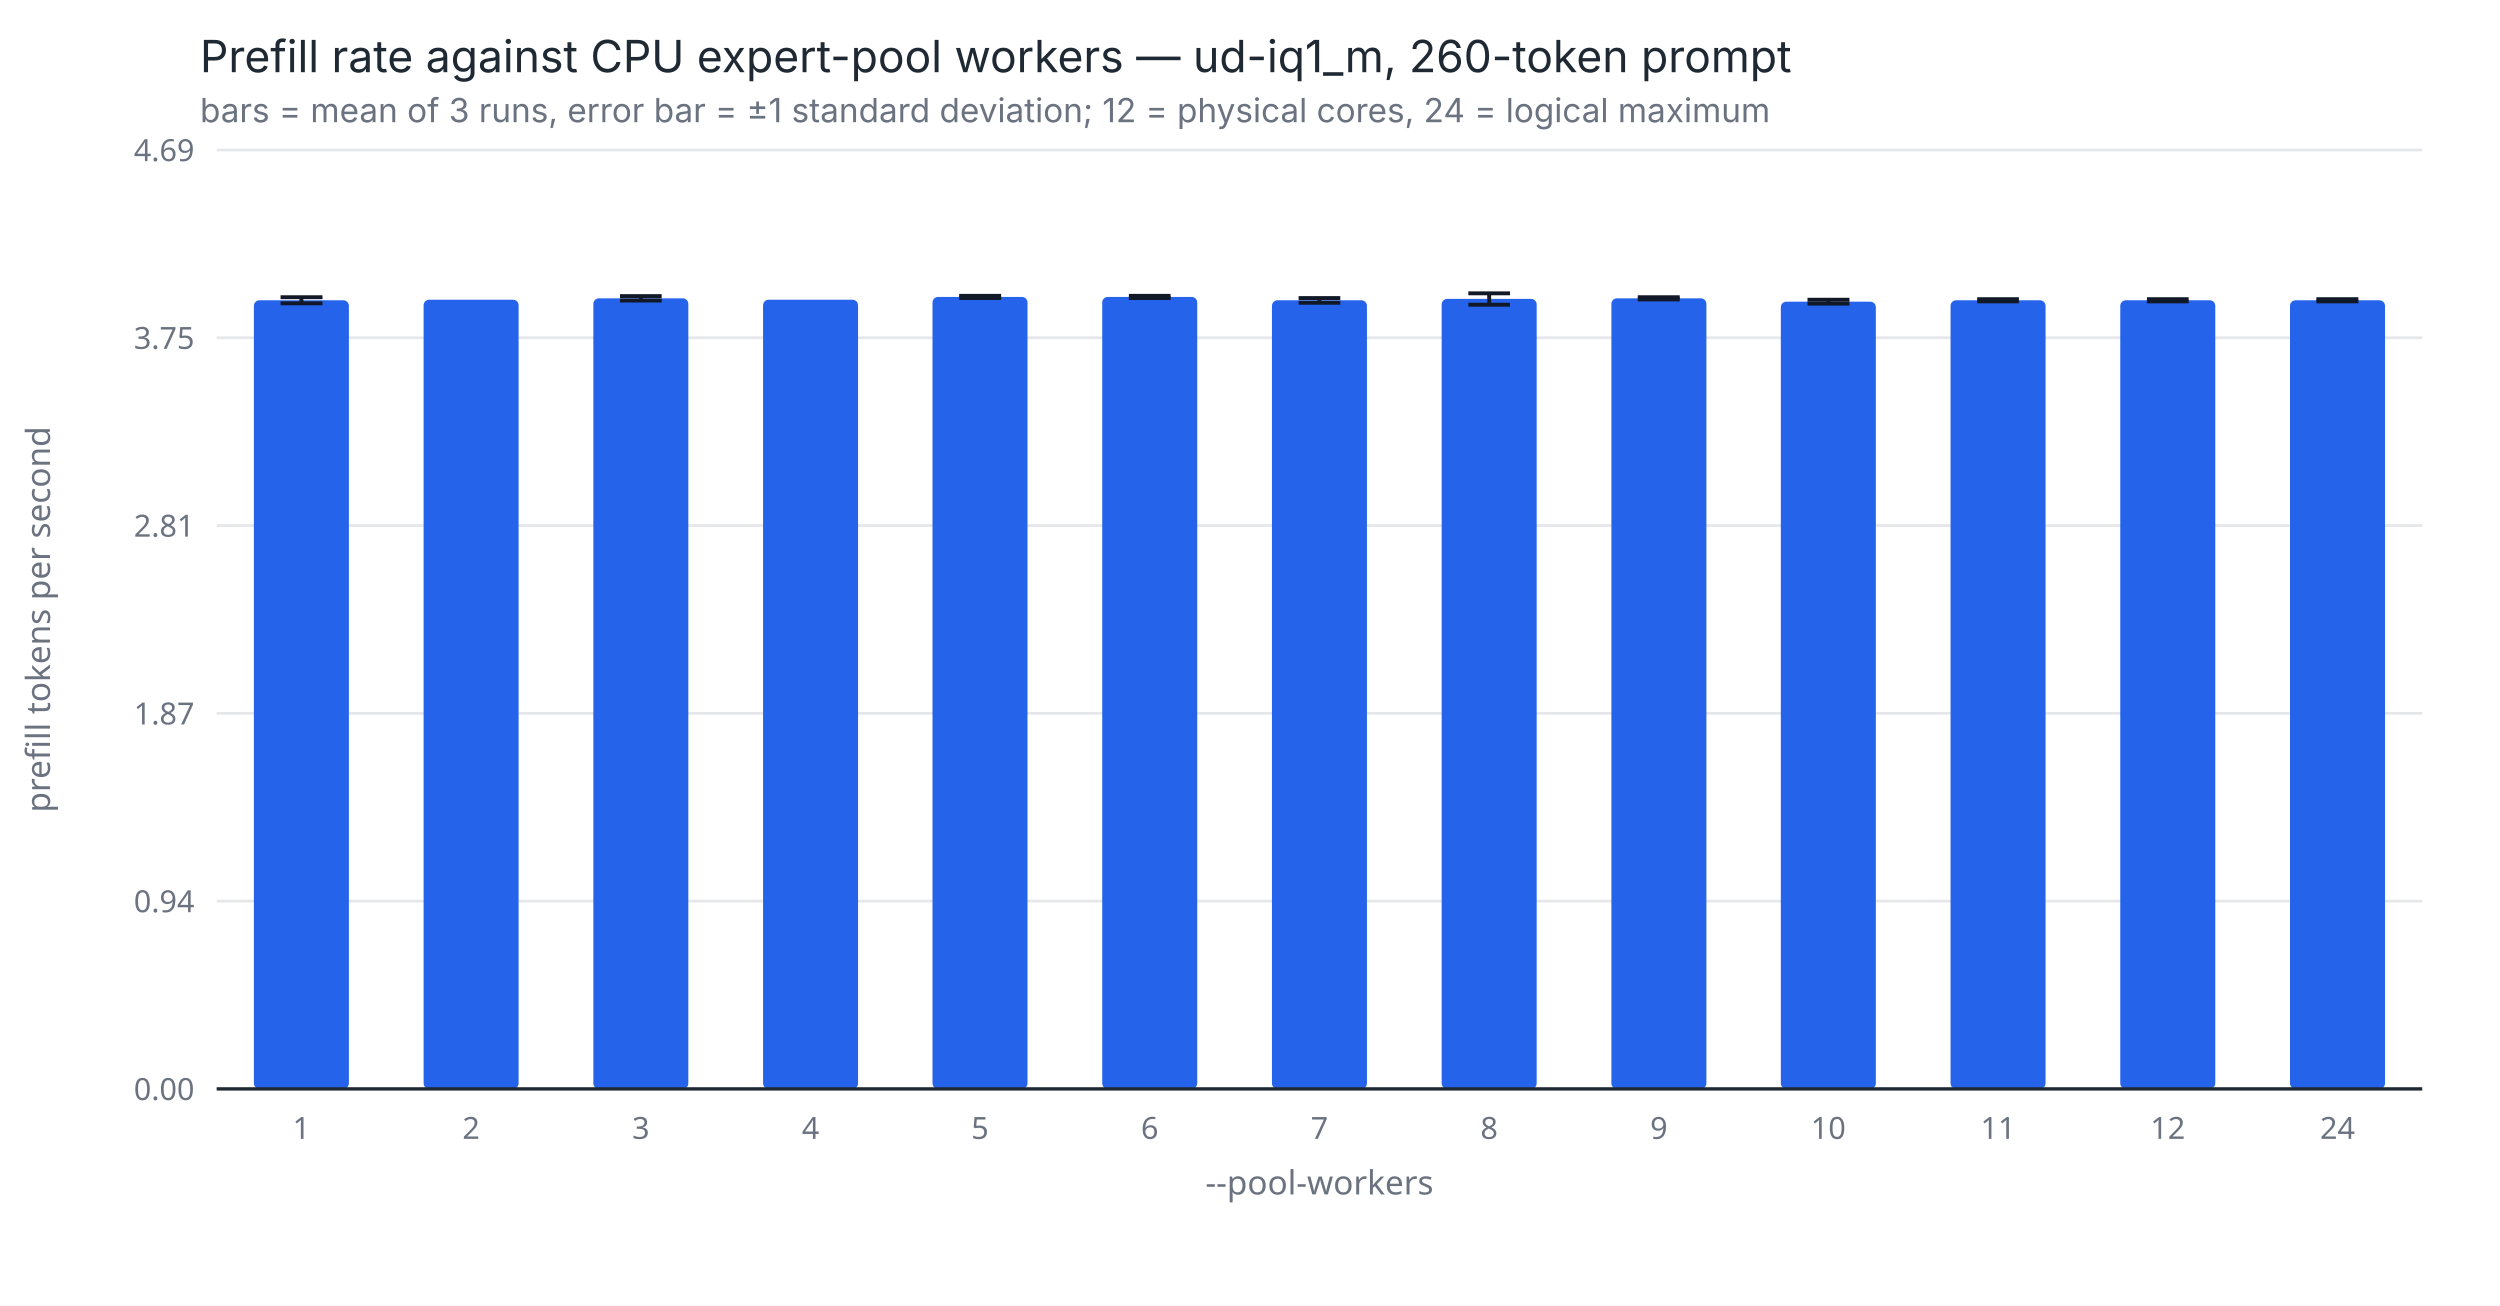
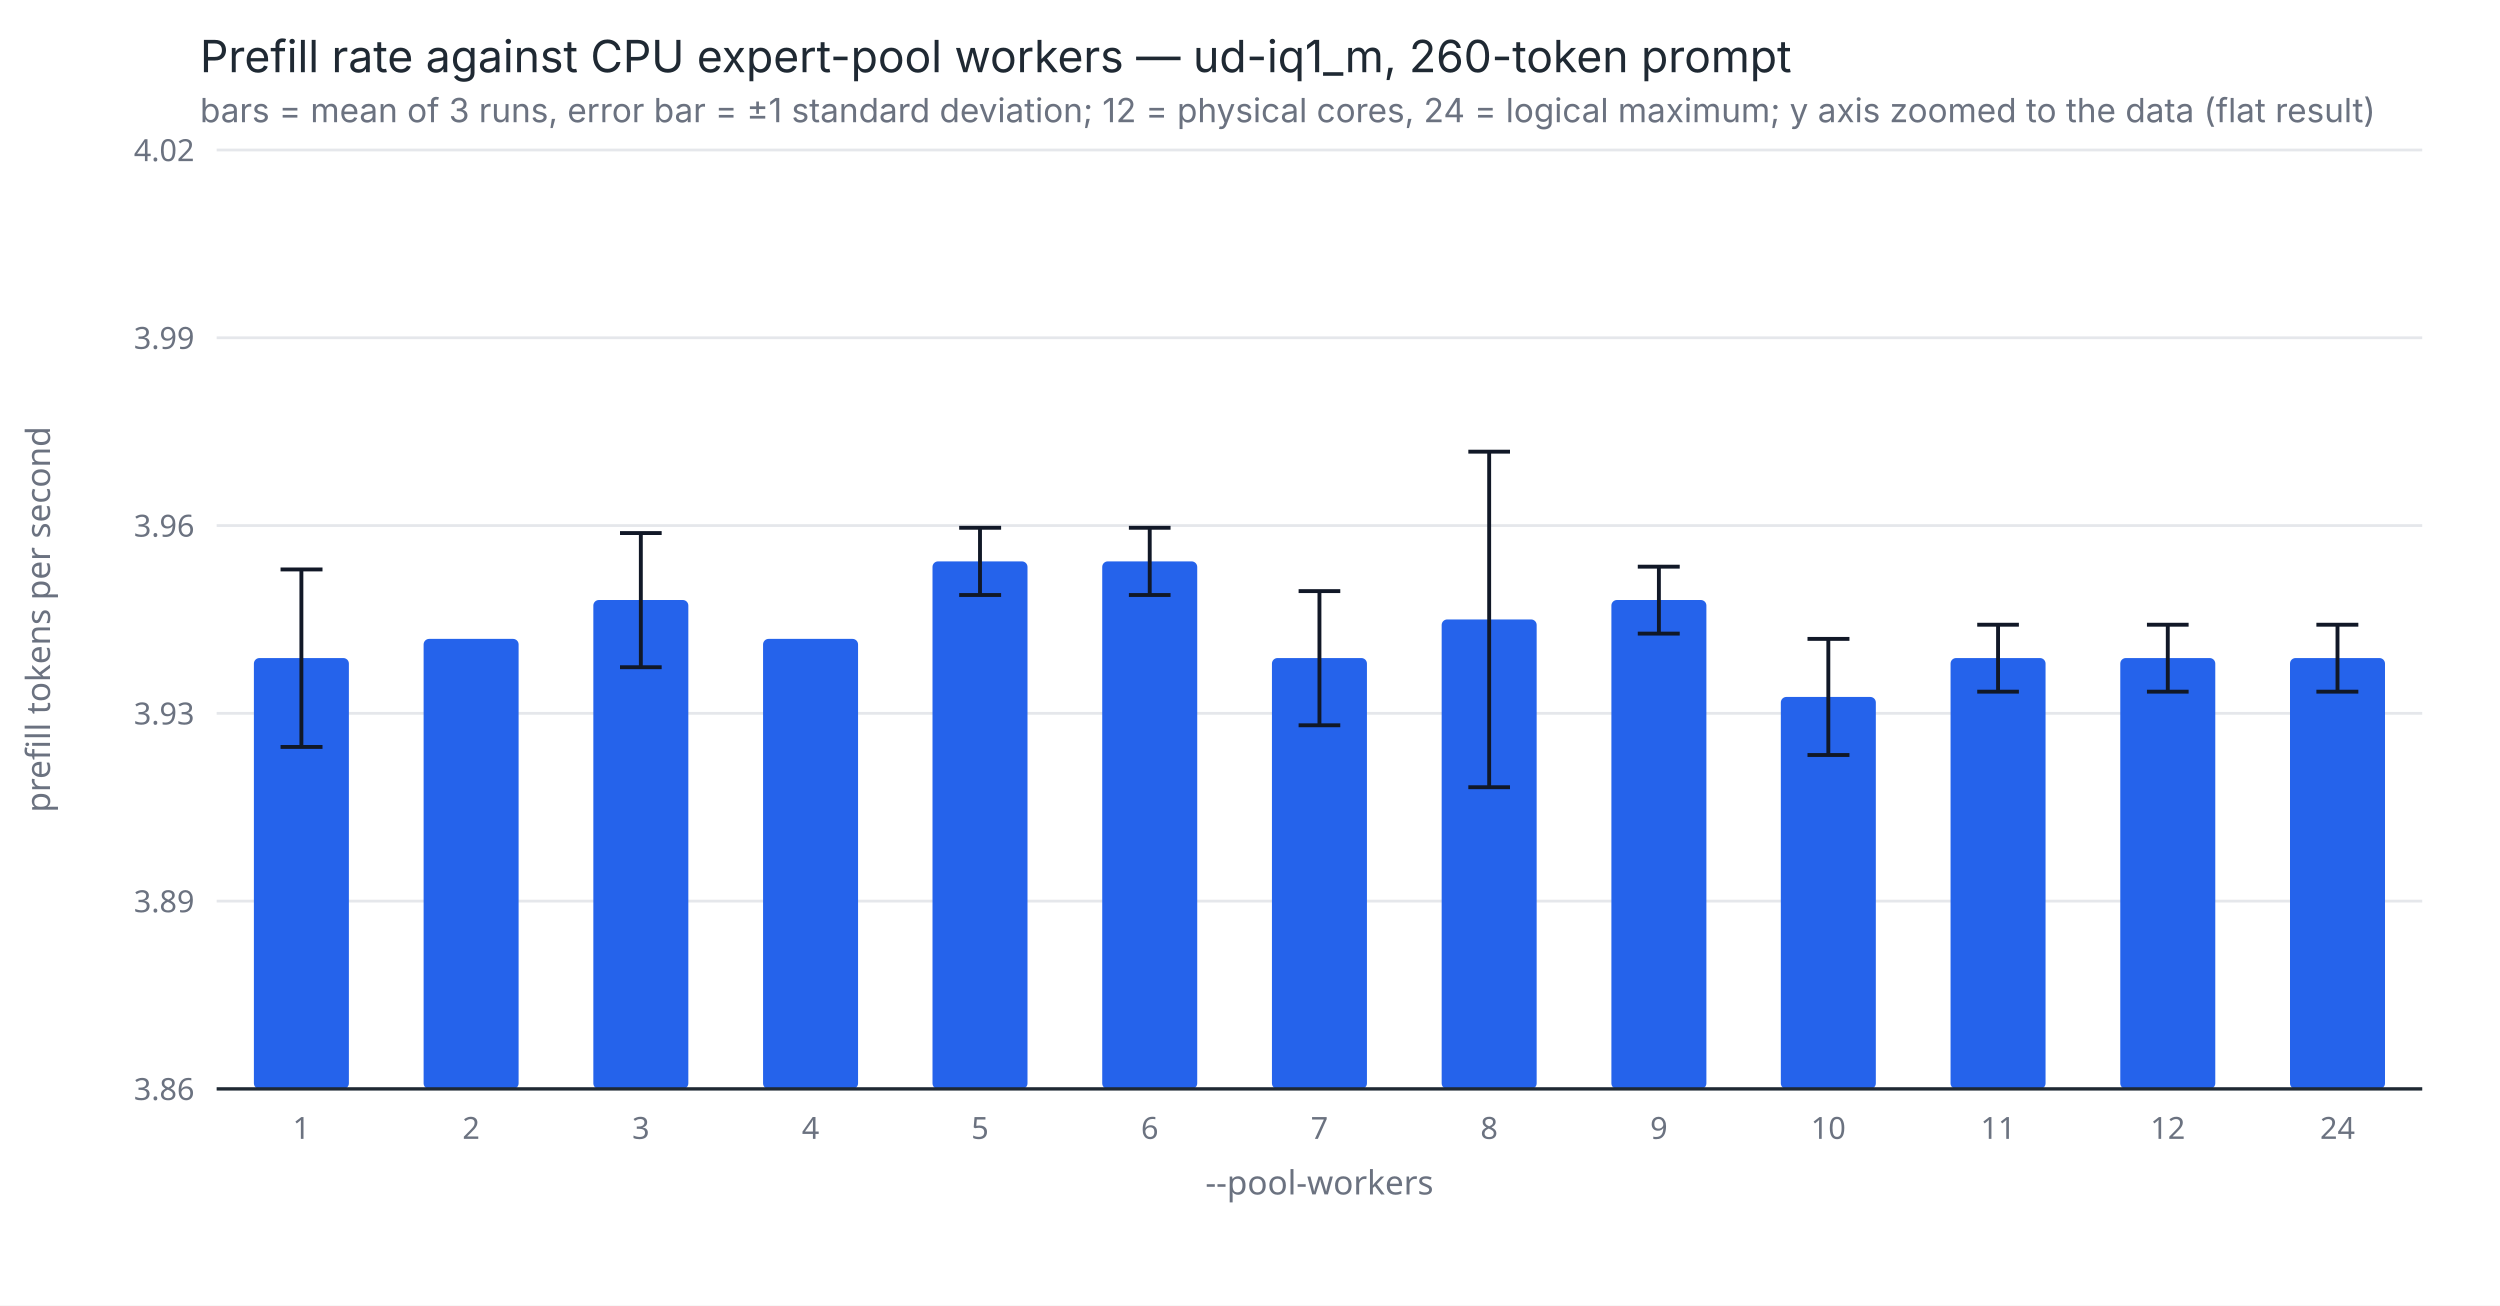
<svg xmlns="http://www.w3.org/2000/svg" width="900" height="470" viewBox="0 0 900 470" role="img">
  <rect width="900" height="470" fill="#ffffff" />
  <text x="72" y="26" font-family="system-ui,-apple-system,Segoe UI,sans-serif" font-size="16" fill="#1f2933">Prefill rate against CPU expert-pool workers — ud-iq1_m, 260-token prompt</text>
-   <text x="72" y="44" font-family="system-ui,-apple-system,Segoe UI,sans-serif" font-size="12" fill="#6b7280">bars = mean of 3 runs, error bar = ±1 standard deviation; 12 = physical cores, 24 = logical maximum</text>
+   <text x="72" y="44" font-family="system-ui,-apple-system,Segoe UI,sans-serif" font-size="12" fill="#6b7280">bars = mean of 3 runs, error bar = ±1 standard deviation; 12 = physical cores, 24 = logical maximum; y axis zoomed to the data (flat result)</text>
  <line x1="78" y1="392.0" x2="872" y2="392.0" stroke="#e5e7eb" stroke-width="1" />
-   <text x="70" y="396.0" text-anchor="end" font-family="system-ui,sans-serif" font-size="11" fill="#6b7280">0.00</text>
+   <text x="70" y="396.0" text-anchor="end" font-family="system-ui,sans-serif" font-size="11" fill="#6b7280">3.86</text>
  <line x1="78" y1="324.4" x2="872" y2="324.4" stroke="#e5e7eb" stroke-width="1" />
-   <text x="70" y="328.4" text-anchor="end" font-family="system-ui,sans-serif" font-size="11" fill="#6b7280">0.94</text>
+   <text x="70" y="328.4" text-anchor="end" font-family="system-ui,sans-serif" font-size="11" fill="#6b7280">3.89</text>
  <line x1="78" y1="256.8" x2="872" y2="256.8" stroke="#e5e7eb" stroke-width="1" />
-   <text x="70" y="260.8" text-anchor="end" font-family="system-ui,sans-serif" font-size="11" fill="#6b7280">1.87</text>
+   <text x="70" y="260.8" text-anchor="end" font-family="system-ui,sans-serif" font-size="11" fill="#6b7280">3.93</text>
  <line x1="78" y1="189.2" x2="872" y2="189.2" stroke="#e5e7eb" stroke-width="1" />
-   <text x="70" y="193.2" text-anchor="end" font-family="system-ui,sans-serif" font-size="11" fill="#6b7280">2.81</text>
+   <text x="70" y="193.2" text-anchor="end" font-family="system-ui,sans-serif" font-size="11" fill="#6b7280">3.96</text>
  <line x1="78" y1="121.6" x2="872" y2="121.6" stroke="#e5e7eb" stroke-width="1" />
-   <text x="70" y="125.6" text-anchor="end" font-family="system-ui,sans-serif" font-size="11" fill="#6b7280">3.75</text>
+   <text x="70" y="125.6" text-anchor="end" font-family="system-ui,sans-serif" font-size="11" fill="#6b7280">3.99</text>
  <line x1="78" y1="54.0" x2="872" y2="54.0" stroke="#e5e7eb" stroke-width="1" />
-   <text x="70" y="58.0" text-anchor="end" font-family="system-ui,sans-serif" font-size="11" fill="#6b7280">4.69</text>
+   <text x="70" y="58.0" text-anchor="end" font-family="system-ui,sans-serif" font-size="11" fill="#6b7280">4.02</text>
  <text x="18" y="223.0" transform="rotate(-90 18 223.0)" text-anchor="middle" font-family="system-ui,sans-serif" font-size="12" fill="#6b7280">prefill tokens per second</text>
-   <rect x="91.4" y="108.1" width="34.2" height="283.9" fill="#2563eb" rx="2" />
-   <line x1="108.5" y1="109.2" x2="108.5" y2="107.0" stroke="#111827" stroke-width="1.4" />
-   <line x1="101.0" y1="109.2" x2="116.1" y2="109.2" stroke="#111827" stroke-width="1.4" />
-   <line x1="101.0" y1="107.0" x2="116.1" y2="107.0" stroke="#111827" stroke-width="1.4" />
+   <rect x="91.4" y="236.9" width="34.2" height="155.1" fill="#2563eb" rx="2" />
+   <line x1="108.5" y1="268.9" x2="108.5" y2="205.0" stroke="#111827" stroke-width="1.4" />
+   <line x1="101.0" y1="268.9" x2="116.1" y2="268.9" stroke="#111827" stroke-width="1.4" />
+   <line x1="101.0" y1="205.0" x2="116.1" y2="205.0" stroke="#111827" stroke-width="1.4" />
  <text x="108.5" y="410" text-anchor="middle" font-family="system-ui,sans-serif" font-size="11" fill="#6b7280">1</text>
-   <rect x="152.5" y="107.9" width="34.2" height="284.1" fill="#2563eb" rx="2" />
+   <rect x="152.5" y="230.0" width="34.2" height="162.0" fill="#2563eb" rx="2" />
  <text x="169.6" y="410" text-anchor="middle" font-family="system-ui,sans-serif" font-size="11" fill="#6b7280">2</text>
-   <rect x="213.6" y="107.4" width="34.2" height="284.6" fill="#2563eb" rx="2" />
-   <line x1="230.7" y1="108.2" x2="230.7" y2="106.6" stroke="#111827" stroke-width="1.4" />
-   <line x1="223.2" y1="108.2" x2="238.2" y2="108.2" stroke="#111827" stroke-width="1.4" />
-   <line x1="223.2" y1="106.6" x2="238.2" y2="106.6" stroke="#111827" stroke-width="1.4" />
+   <rect x="213.6" y="216.0" width="34.2" height="176.0" fill="#2563eb" rx="2" />
+   <line x1="230.7" y1="240.2" x2="230.7" y2="191.9" stroke="#111827" stroke-width="1.4" />
+   <line x1="223.2" y1="240.2" x2="238.2" y2="240.2" stroke="#111827" stroke-width="1.4" />
+   <line x1="223.2" y1="191.9" x2="238.2" y2="191.9" stroke="#111827" stroke-width="1.4" />
  <text x="230.7" y="410" text-anchor="middle" font-family="system-ui,sans-serif" font-size="11" fill="#6b7280">3</text>
-   <rect x="274.7" y="107.9" width="34.2" height="284.1" fill="#2563eb" rx="2" />
+   <rect x="274.7" y="230.0" width="34.2" height="162.0" fill="#2563eb" rx="2" />
  <text x="291.8" y="410" text-anchor="middle" font-family="system-ui,sans-serif" font-size="11" fill="#6b7280">4</text>
-   <rect x="335.7" y="106.9" width="34.2" height="285.1" fill="#2563eb" rx="2" />
-   <line x1="352.8" y1="107.3" x2="352.8" y2="106.5" stroke="#111827" stroke-width="1.4" />
-   <line x1="345.3" y1="107.3" x2="360.4" y2="107.3" stroke="#111827" stroke-width="1.4" />
-   <line x1="345.3" y1="106.5" x2="360.4" y2="106.5" stroke="#111827" stroke-width="1.4" />
+   <rect x="335.7" y="202.1" width="34.2" height="189.9" fill="#2563eb" rx="2" />
+   <line x1="352.8" y1="214.2" x2="352.8" y2="190.0" stroke="#111827" stroke-width="1.4" />
+   <line x1="345.3" y1="214.2" x2="360.4" y2="214.2" stroke="#111827" stroke-width="1.4" />
+   <line x1="345.3" y1="190.0" x2="360.4" y2="190.0" stroke="#111827" stroke-width="1.4" />
  <text x="352.8" y="410" text-anchor="middle" font-family="system-ui,sans-serif" font-size="11" fill="#6b7280">5</text>
-   <rect x="396.8" y="106.9" width="34.2" height="285.1" fill="#2563eb" rx="2" />
-   <line x1="413.9" y1="107.3" x2="413.9" y2="106.5" stroke="#111827" stroke-width="1.4" />
-   <line x1="406.4" y1="107.3" x2="421.4" y2="107.3" stroke="#111827" stroke-width="1.4" />
-   <line x1="406.4" y1="106.5" x2="421.4" y2="106.5" stroke="#111827" stroke-width="1.4" />
+   <rect x="396.8" y="202.1" width="34.2" height="189.9" fill="#2563eb" rx="2" />
+   <line x1="413.9" y1="214.2" x2="413.9" y2="190.0" stroke="#111827" stroke-width="1.4" />
+   <line x1="406.4" y1="214.2" x2="421.4" y2="214.2" stroke="#111827" stroke-width="1.4" />
+   <line x1="406.4" y1="190.0" x2="421.4" y2="190.0" stroke="#111827" stroke-width="1.4" />
  <text x="413.9" y="410" text-anchor="middle" font-family="system-ui,sans-serif" font-size="11" fill="#6b7280">6</text>
-   <rect x="457.9" y="108.1" width="34.2" height="283.9" fill="#2563eb" rx="2" />
-   <line x1="475.0" y1="109.0" x2="475.0" y2="107.3" stroke="#111827" stroke-width="1.4" />
-   <line x1="467.5" y1="109.0" x2="482.5" y2="109.0" stroke="#111827" stroke-width="1.4" />
-   <line x1="467.5" y1="107.3" x2="482.5" y2="107.3" stroke="#111827" stroke-width="1.4" />
+   <rect x="457.9" y="236.9" width="34.2" height="155.1" fill="#2563eb" rx="2" />
+   <line x1="475.0" y1="261.1" x2="475.0" y2="212.8" stroke="#111827" stroke-width="1.4" />
+   <line x1="467.5" y1="261.1" x2="482.5" y2="261.1" stroke="#111827" stroke-width="1.4" />
+   <line x1="467.5" y1="212.8" x2="482.5" y2="212.8" stroke="#111827" stroke-width="1.4" />
  <text x="475.0" y="410" text-anchor="middle" font-family="system-ui,sans-serif" font-size="11" fill="#6b7280">7</text>
-   <rect x="519.0" y="107.6" width="34.2" height="284.4" fill="#2563eb" rx="2" />
-   <line x1="536.1" y1="109.7" x2="536.1" y2="105.6" stroke="#111827" stroke-width="1.4" />
-   <line x1="528.6" y1="109.7" x2="543.6" y2="109.7" stroke="#111827" stroke-width="1.4" />
-   <line x1="528.6" y1="105.6" x2="543.6" y2="105.6" stroke="#111827" stroke-width="1.4" />
+   <rect x="519.0" y="223.0" width="34.2" height="169.0" fill="#2563eb" rx="2" />
+   <line x1="536.1" y1="283.4" x2="536.1" y2="162.6" stroke="#111827" stroke-width="1.4" />
+   <line x1="528.6" y1="283.4" x2="543.6" y2="283.4" stroke="#111827" stroke-width="1.4" />
+   <line x1="528.6" y1="162.6" x2="543.6" y2="162.6" stroke="#111827" stroke-width="1.4" />
  <text x="536.1" y="410" text-anchor="middle" font-family="system-ui,sans-serif" font-size="11" fill="#6b7280">8</text>
-   <rect x="580.1" y="107.4" width="34.2" height="284.6" fill="#2563eb" rx="2" />
-   <line x1="597.2" y1="107.8" x2="597.2" y2="107.0" stroke="#111827" stroke-width="1.4" />
-   <line x1="589.6" y1="107.8" x2="604.7" y2="107.8" stroke="#111827" stroke-width="1.4" />
-   <line x1="589.6" y1="107.0" x2="604.7" y2="107.0" stroke="#111827" stroke-width="1.4" />
+   <rect x="580.1" y="216.0" width="34.2" height="176.0" fill="#2563eb" rx="2" />
+   <line x1="597.2" y1="228.1" x2="597.2" y2="204.0" stroke="#111827" stroke-width="1.4" />
+   <line x1="589.6" y1="228.1" x2="604.7" y2="228.1" stroke="#111827" stroke-width="1.4" />
+   <line x1="589.6" y1="204.0" x2="604.7" y2="204.0" stroke="#111827" stroke-width="1.4" />
  <text x="597.2" y="410" text-anchor="middle" font-family="system-ui,sans-serif" font-size="11" fill="#6b7280">9</text>
-   <rect x="641.1" y="108.6" width="34.2" height="283.4" fill="#2563eb" rx="2" />
-   <line x1="658.2" y1="109.3" x2="658.2" y2="107.9" stroke="#111827" stroke-width="1.4" />
-   <line x1="650.7" y1="109.3" x2="665.8" y2="109.3" stroke="#111827" stroke-width="1.4" />
-   <line x1="650.7" y1="107.9" x2="665.8" y2="107.9" stroke="#111827" stroke-width="1.4" />
+   <rect x="641.1" y="250.9" width="34.2" height="141.1" fill="#2563eb" rx="2" />
+   <line x1="658.2" y1="271.8" x2="658.2" y2="230.0" stroke="#111827" stroke-width="1.4" />
+   <line x1="650.7" y1="271.8" x2="665.8" y2="271.8" stroke="#111827" stroke-width="1.4" />
+   <line x1="650.7" y1="230.0" x2="665.8" y2="230.0" stroke="#111827" stroke-width="1.4" />
  <text x="658.2" y="410" text-anchor="middle" font-family="system-ui,sans-serif" font-size="11" fill="#6b7280">10</text>
-   <rect x="702.2" y="108.1" width="34.2" height="283.9" fill="#2563eb" rx="2" />
-   <line x1="719.3" y1="108.5" x2="719.3" y2="107.7" stroke="#111827" stroke-width="1.4" />
-   <line x1="711.8" y1="108.5" x2="726.8" y2="108.5" stroke="#111827" stroke-width="1.4" />
-   <line x1="711.8" y1="107.7" x2="726.8" y2="107.7" stroke="#111827" stroke-width="1.4" />
+   <rect x="702.2" y="236.9" width="34.2" height="155.1" fill="#2563eb" rx="2" />
+   <line x1="719.3" y1="249.0" x2="719.3" y2="224.9" stroke="#111827" stroke-width="1.4" />
+   <line x1="711.8" y1="249.0" x2="726.8" y2="249.0" stroke="#111827" stroke-width="1.4" />
+   <line x1="711.8" y1="224.9" x2="726.8" y2="224.9" stroke="#111827" stroke-width="1.4" />
  <text x="719.3" y="410" text-anchor="middle" font-family="system-ui,sans-serif" font-size="11" fill="#6b7280">11</text>
-   <rect x="763.3" y="108.1" width="34.2" height="283.9" fill="#2563eb" rx="2" />
-   <line x1="780.4" y1="108.5" x2="780.4" y2="107.7" stroke="#111827" stroke-width="1.4" />
-   <line x1="772.9" y1="108.5" x2="787.9" y2="108.5" stroke="#111827" stroke-width="1.4" />
-   <line x1="772.9" y1="107.7" x2="787.9" y2="107.7" stroke="#111827" stroke-width="1.4" />
+   <rect x="763.3" y="236.9" width="34.2" height="155.1" fill="#2563eb" rx="2" />
+   <line x1="780.4" y1="249.0" x2="780.4" y2="224.9" stroke="#111827" stroke-width="1.4" />
+   <line x1="772.9" y1="249.0" x2="787.9" y2="249.0" stroke="#111827" stroke-width="1.4" />
+   <line x1="772.9" y1="224.9" x2="787.9" y2="224.9" stroke="#111827" stroke-width="1.4" />
  <text x="780.4" y="410" text-anchor="middle" font-family="system-ui,sans-serif" font-size="11" fill="#6b7280">12</text>
-   <rect x="824.4" y="108.1" width="34.2" height="283.9" fill="#2563eb" rx="2" />
-   <line x1="841.5" y1="108.5" x2="841.5" y2="107.7" stroke="#111827" stroke-width="1.4" />
-   <line x1="833.9" y1="108.5" x2="849.0" y2="108.5" stroke="#111827" stroke-width="1.4" />
-   <line x1="833.9" y1="107.7" x2="849.0" y2="107.7" stroke="#111827" stroke-width="1.4" />
+   <rect x="824.4" y="236.9" width="34.2" height="155.1" fill="#2563eb" rx="2" />
+   <line x1="841.5" y1="249.0" x2="841.5" y2="224.9" stroke="#111827" stroke-width="1.4" />
+   <line x1="833.9" y1="249.0" x2="849.0" y2="249.0" stroke="#111827" stroke-width="1.4" />
+   <line x1="833.9" y1="224.9" x2="849.0" y2="224.9" stroke="#111827" stroke-width="1.4" />
  <text x="841.5" y="410" text-anchor="middle" font-family="system-ui,sans-serif" font-size="11" fill="#6b7280">24</text>
  <line x1="78" y1="392" x2="872" y2="392" stroke="#1f2933" stroke-width="1.2" />
  <text x="475.0" y="430" text-anchor="middle" font-family="system-ui,sans-serif" font-size="12" fill="#6b7280">--pool-workers</text>
</svg>
